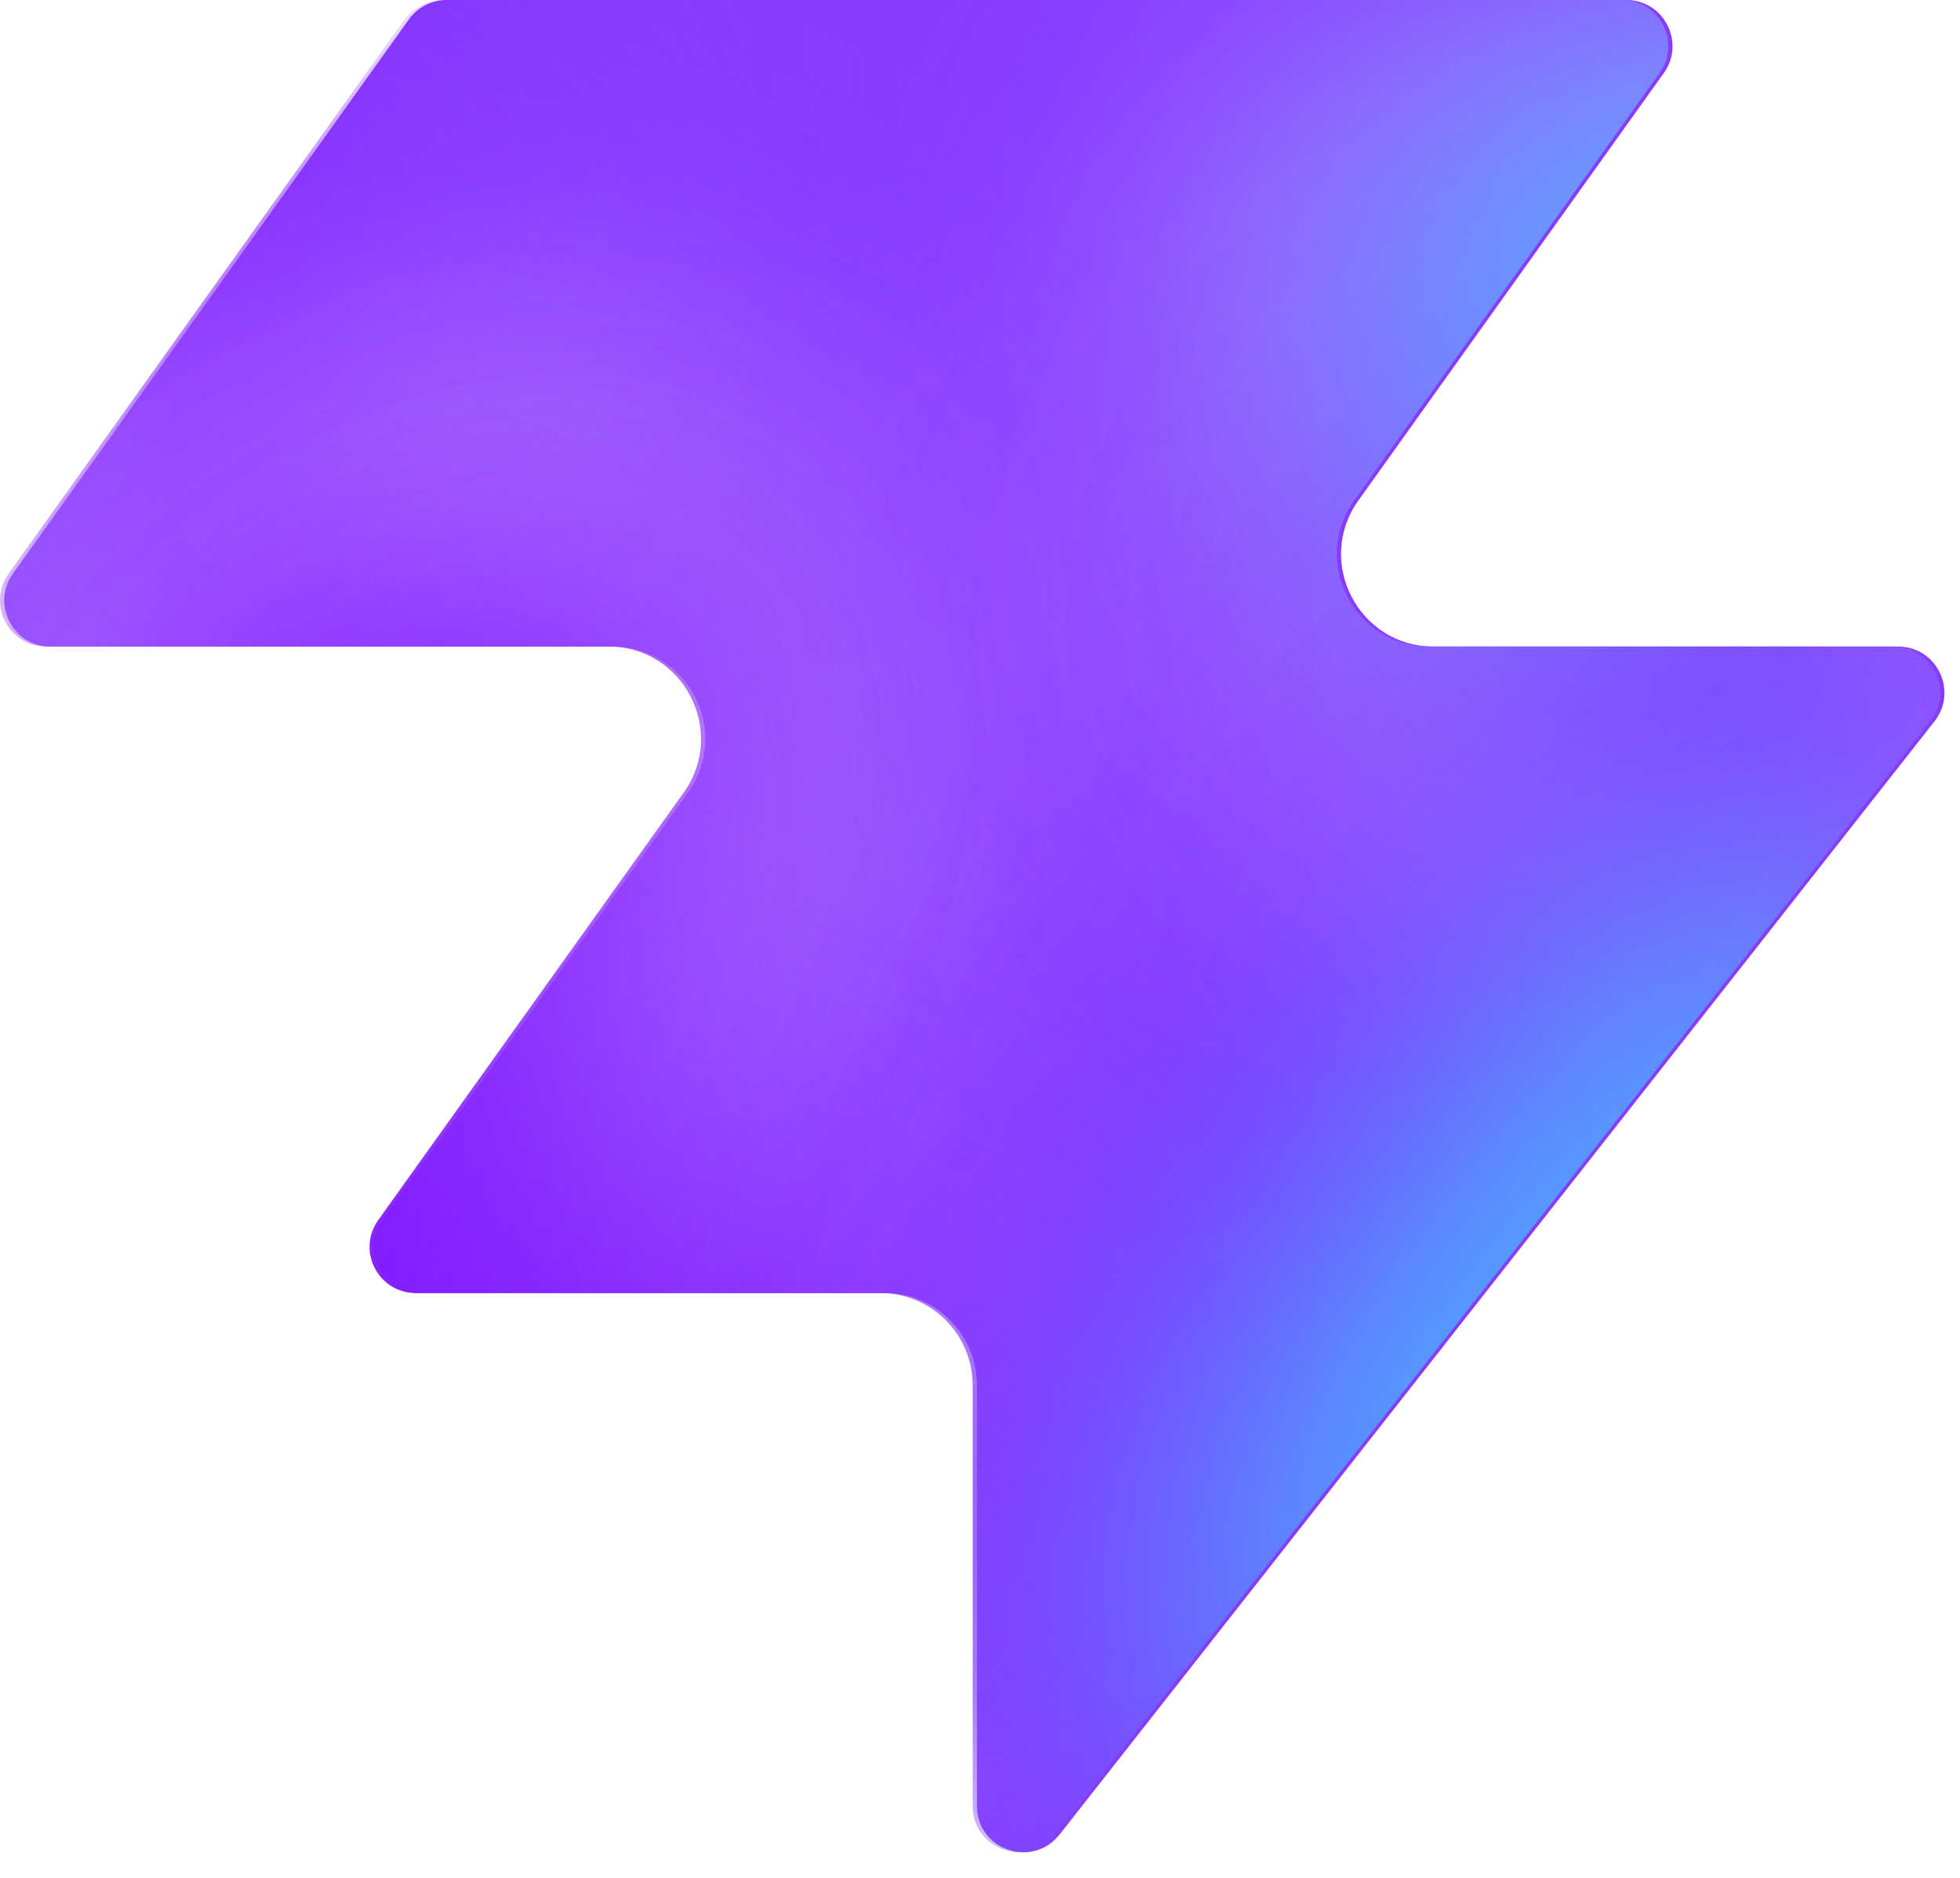
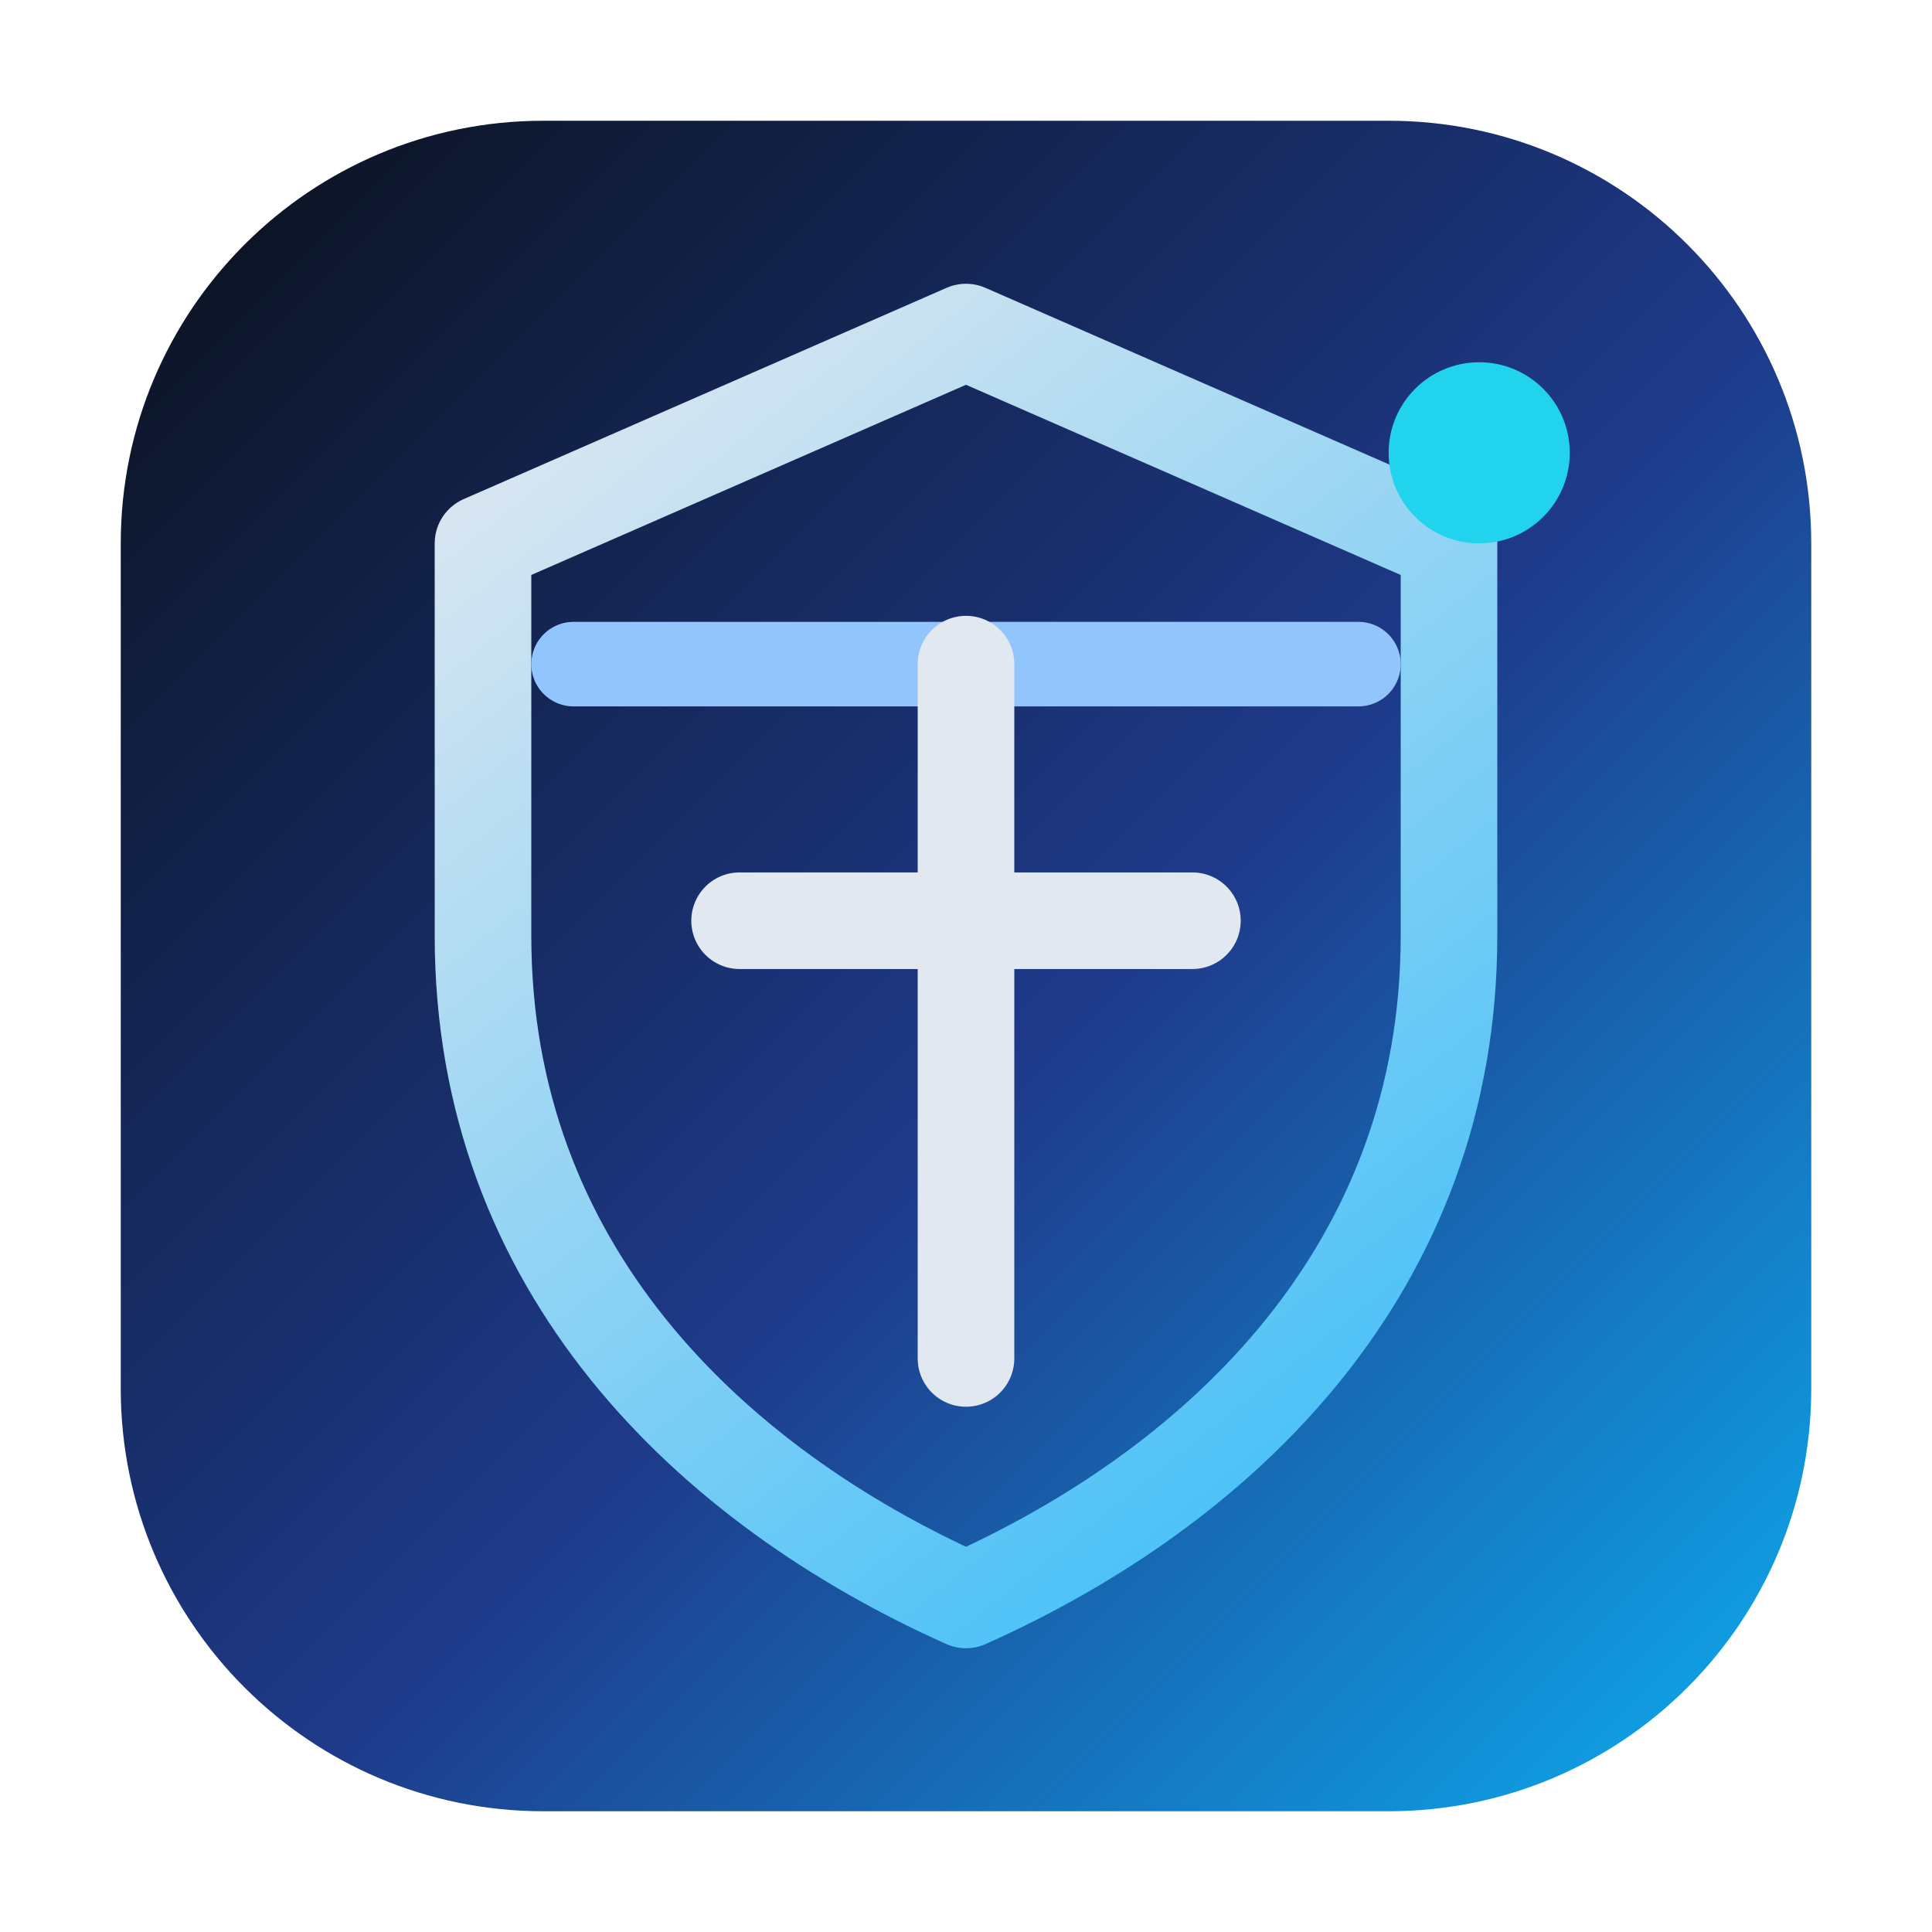
- <svg xmlns="http://www.w3.org/2000/svg" width="48" height="46" fill="none" viewBox="0 0 48 46">
-   <path fill="#863bff" d="M25.946 44.938c-.664.845-2.021.375-2.021-.698V33.937a2.26 2.26 0 0 0-2.262-2.262H10.287c-.92 0-1.456-1.04-.92-1.788l7.48-10.471c1.07-1.497 0-3.578-1.842-3.578H1.237c-.92 0-1.456-1.04-.92-1.788L10.013.474c.214-.297.556-.474.92-.474h28.894c.92 0 1.456 1.04.92 1.788l-7.48 10.471c-1.07 1.498 0 3.579 1.842 3.579h11.377c.943 0 1.473 1.088.89 1.83L25.947 44.94z" style="fill:#863bff;fill:color(display-p3 .525 .23 1);fill-opacity:1" />
-   <mask id="a" width="48" height="46" x="0" y="0" maskUnits="userSpaceOnUse" style="mask-type:alpha">
-     <path fill="#000" d="M25.842 44.938c-.664.844-2.021.375-2.021-.698V33.937a2.26 2.26 0 0 0-2.262-2.262H10.183c-.92 0-1.456-1.04-.92-1.788l7.48-10.471c1.07-1.498 0-3.579-1.842-3.579H1.133c-.92 0-1.456-1.04-.92-1.787L9.91.473c.214-.297.556-.474.92-.474h28.894c.92 0 1.456 1.04.92 1.788l-7.48 10.471c-1.07 1.498 0 3.578 1.842 3.578h11.377c.943 0 1.473 1.088.89 1.832L25.843 44.94z" style="fill:#000;fill-opacity:1" />
-   </mask>
-   <g mask="url(#a)">
-     <g filter="url(#b)">
-       <ellipse cx="5.508" cy="14.704" fill="#ede6ff" rx="5.508" ry="14.704" style="fill:#ede6ff;fill:color(display-p3 .927 .903 1);fill-opacity:1" transform="matrix(.00324 1 1 -.00324 -4.47 31.516)" />
-     </g>
-     <g filter="url(#c)">
-       <ellipse cx="10.399" cy="29.851" fill="#ede6ff" rx="10.399" ry="29.851" style="fill:#ede6ff;fill:color(display-p3 .927 .903 1);fill-opacity:1" transform="matrix(.00324 1 1 -.00324 -39.328 7.883)" />
-     </g>
-     <g filter="url(#d)">
-       <ellipse cx="5.508" cy="30.487" fill="#7e14ff" rx="5.508" ry="30.487" style="fill:#7e14ff;fill:color(display-p3 .492 .077 1);fill-opacity:1" transform="rotate(89.814 -25.913 -14.639)scale(1 -1)" />
-     </g>
-     <g filter="url(#e)">
-       <ellipse cx="5.508" cy="30.599" fill="#7e14ff" rx="5.508" ry="30.599" style="fill:#7e14ff;fill:color(display-p3 .492 .077 1);fill-opacity:1" transform="rotate(89.814 -32.644 -3.334)scale(1 -1)" />
-     </g>
-     <g filter="url(#f)">
-       <ellipse cx="5.508" cy="30.599" fill="#7e14ff" rx="5.508" ry="30.599" style="fill:#7e14ff;fill:color(display-p3 .492 .077 1);fill-opacity:1" transform="matrix(.00324 1 1 -.00324 -34.34 30.47)" />
-     </g>
-     <g filter="url(#g)">
-       <ellipse cx="14.072" cy="22.078" fill="#ede6ff" rx="14.072" ry="22.078" style="fill:#ede6ff;fill:color(display-p3 .927 .903 1);fill-opacity:1" transform="rotate(93.35 24.506 48.493)scale(-1 1)" />
-     </g>
-     <g filter="url(#h)">
-       <ellipse cx="3.47" cy="21.501" fill="#7e14ff" rx="3.47" ry="21.501" style="fill:#7e14ff;fill:color(display-p3 .492 .077 1);fill-opacity:1" transform="rotate(89.009 28.708 47.59)scale(-1 1)" />
-     </g>
-     <g filter="url(#i)">
-       <ellipse cx="3.47" cy="21.501" fill="#7e14ff" rx="3.47" ry="21.501" style="fill:#7e14ff;fill:color(display-p3 .492 .077 1);fill-opacity:1" transform="rotate(89.009 28.708 47.59)scale(-1 1)" />
-     </g>
-     <g filter="url(#j)">
-       <ellipse cx=".387" cy="8.972" fill="#7e14ff" rx="4.407" ry="29.108" style="fill:#7e14ff;fill:color(display-p3 .492 .077 1);fill-opacity:1" transform="rotate(39.51 .387 8.972)" />
-     </g>
-     <g filter="url(#k)">
-       <ellipse cx="47.523" cy="-6.092" fill="#7e14ff" rx="4.407" ry="29.108" style="fill:#7e14ff;fill:color(display-p3 .492 .077 1);fill-opacity:1" transform="rotate(37.892 47.523 -6.092)" />
-     </g>
-     <g filter="url(#l)">
-       <ellipse cx="41.412" cy="6.333" fill="#47bfff" rx="5.971" ry="9.665" style="fill:#47bfff;fill:color(display-p3 .28 .748 1);fill-opacity:1" transform="rotate(37.892 41.412 6.333)" />
-     </g>
-     <g filter="url(#m)">
-       <ellipse cx="-1.879" cy="38.332" fill="#7e14ff" rx="4.407" ry="29.108" style="fill:#7e14ff;fill:color(display-p3 .492 .077 1);fill-opacity:1" transform="rotate(37.892 -1.88 38.332)" />
-     </g>
-     <g filter="url(#n)">
-       <ellipse cx="-1.879" cy="38.332" fill="#7e14ff" rx="4.407" ry="29.108" style="fill:#7e14ff;fill:color(display-p3 .492 .077 1);fill-opacity:1" transform="rotate(37.892 -1.88 38.332)" />
-     </g>
-     <g filter="url(#o)">
-       <ellipse cx="35.651" cy="29.907" fill="#7e14ff" rx="4.407" ry="29.108" style="fill:#7e14ff;fill:color(display-p3 .492 .077 1);fill-opacity:1" transform="rotate(37.892 35.651 29.907)" />
-     </g>
-     <g filter="url(#p)">
-       <ellipse cx="38.418" cy="32.4" fill="#47bfff" rx="5.971" ry="15.297" style="fill:#47bfff;fill:color(display-p3 .28 .748 1);fill-opacity:1" transform="rotate(37.892 38.418 32.4)" />
-     </g>
-   </g>
+ <svg xmlns="http://www.w3.org/2000/svg" viewBox="0 0 64 64" role="img" aria-label="Titan portfolio icon">
  <defs>
-     <filter id="b" width="60.045" height="41.654" x="-19.77" y="16.149" color-interpolation-filters="sRGB" filterUnits="userSpaceOnUse">
-       <feFlood flood-opacity="0" result="BackgroundImageFix" />
-       <feBlend in="SourceGraphic" in2="BackgroundImageFix" result="shape" />
-       <feGaussianBlur result="effect1_foregroundBlur_2002_17158" stdDeviation="7.659" />
-     </filter>
-     <filter id="c" width="90.34" height="51.437" x="-54.613" y="-7.533" color-interpolation-filters="sRGB" filterUnits="userSpaceOnUse">
-       <feFlood flood-opacity="0" result="BackgroundImageFix" />
-       <feBlend in="SourceGraphic" in2="BackgroundImageFix" result="shape" />
-       <feGaussianBlur result="effect1_foregroundBlur_2002_17158" stdDeviation="7.659" />
-     </filter>
-     <filter id="d" width="79.355" height="29.4" x="-49.64" y="2.03" color-interpolation-filters="sRGB" filterUnits="userSpaceOnUse">
-       <feFlood flood-opacity="0" result="BackgroundImageFix" />
-       <feBlend in="SourceGraphic" in2="BackgroundImageFix" result="shape" />
-       <feGaussianBlur result="effect1_foregroundBlur_2002_17158" stdDeviation="4.596" />
-     </filter>
-     <filter id="e" width="79.579" height="29.4" x="-45.045" y="20.029" color-interpolation-filters="sRGB" filterUnits="userSpaceOnUse">
-       <feFlood flood-opacity="0" result="BackgroundImageFix" />
-       <feBlend in="SourceGraphic" in2="BackgroundImageFix" result="shape" />
-       <feGaussianBlur result="effect1_foregroundBlur_2002_17158" stdDeviation="4.596" />
-     </filter>
-     <filter id="f" width="79.579" height="29.4" x="-43.513" y="21.178" color-interpolation-filters="sRGB" filterUnits="userSpaceOnUse">
-       <feFlood flood-opacity="0" result="BackgroundImageFix" />
-       <feBlend in="SourceGraphic" in2="BackgroundImageFix" result="shape" />
-       <feGaussianBlur result="effect1_foregroundBlur_2002_17158" stdDeviation="4.596" />
-     </filter>
-     <filter id="g" width="74.749" height="58.852" x="15.756" y="-17.901" color-interpolation-filters="sRGB" filterUnits="userSpaceOnUse">
-       <feFlood flood-opacity="0" result="BackgroundImageFix" />
-       <feBlend in="SourceGraphic" in2="BackgroundImageFix" result="shape" />
-       <feGaussianBlur result="effect1_foregroundBlur_2002_17158" stdDeviation="7.659" />
-     </filter>
-     <filter id="h" width="61.377" height="25.362" x="23.548" y="2.284" color-interpolation-filters="sRGB" filterUnits="userSpaceOnUse">
-       <feFlood flood-opacity="0" result="BackgroundImageFix" />
-       <feBlend in="SourceGraphic" in2="BackgroundImageFix" result="shape" />
-       <feGaussianBlur result="effect1_foregroundBlur_2002_17158" stdDeviation="4.596" />
-     </filter>
-     <filter id="i" width="61.377" height="25.362" x="23.548" y="2.284" color-interpolation-filters="sRGB" filterUnits="userSpaceOnUse">
-       <feFlood flood-opacity="0" result="BackgroundImageFix" />
-       <feBlend in="SourceGraphic" in2="BackgroundImageFix" result="shape" />
-       <feGaussianBlur result="effect1_foregroundBlur_2002_17158" stdDeviation="4.596" />
-     </filter>
-     <filter id="j" width="56.045" height="63.649" x="-27.636" y="-22.853" color-interpolation-filters="sRGB" filterUnits="userSpaceOnUse">
-       <feFlood flood-opacity="0" result="BackgroundImageFix" />
-       <feBlend in="SourceGraphic" in2="BackgroundImageFix" result="shape" />
-       <feGaussianBlur result="effect1_foregroundBlur_2002_17158" stdDeviation="4.596" />
-     </filter>
-     <filter id="k" width="54.814" height="64.646" x="20.116" y="-38.415" color-interpolation-filters="sRGB" filterUnits="userSpaceOnUse">
-       <feFlood flood-opacity="0" result="BackgroundImageFix" />
-       <feBlend in="SourceGraphic" in2="BackgroundImageFix" result="shape" />
-       <feGaussianBlur result="effect1_foregroundBlur_2002_17158" stdDeviation="4.596" />
-     </filter>
-     <filter id="l" width="33.541" height="35.313" x="24.641" y="-11.323" color-interpolation-filters="sRGB" filterUnits="userSpaceOnUse">
-       <feFlood flood-opacity="0" result="BackgroundImageFix" />
-       <feBlend in="SourceGraphic" in2="BackgroundImageFix" result="shape" />
-       <feGaussianBlur result="effect1_foregroundBlur_2002_17158" stdDeviation="4.596" />
-     </filter>
-     <filter id="m" width="54.814" height="64.646" x="-29.286" y="6.009" color-interpolation-filters="sRGB" filterUnits="userSpaceOnUse">
-       <feFlood flood-opacity="0" result="BackgroundImageFix" />
-       <feBlend in="SourceGraphic" in2="BackgroundImageFix" result="shape" />
-       <feGaussianBlur result="effect1_foregroundBlur_2002_17158" stdDeviation="4.596" />
-     </filter>
-     <filter id="n" width="54.814" height="64.646" x="-29.286" y="6.009" color-interpolation-filters="sRGB" filterUnits="userSpaceOnUse">
-       <feFlood flood-opacity="0" result="BackgroundImageFix" />
-       <feBlend in="SourceGraphic" in2="BackgroundImageFix" result="shape" />
-       <feGaussianBlur result="effect1_foregroundBlur_2002_17158" stdDeviation="4.596" />
-     </filter>
-     <filter id="o" width="54.814" height="64.646" x="8.244" y="-2.416" color-interpolation-filters="sRGB" filterUnits="userSpaceOnUse">
-       <feFlood flood-opacity="0" result="BackgroundImageFix" />
-       <feBlend in="SourceGraphic" in2="BackgroundImageFix" result="shape" />
-       <feGaussianBlur result="effect1_foregroundBlur_2002_17158" stdDeviation="4.596" />
-     </filter>
-     <filter id="p" width="39.409" height="43.623" x="18.713" y="10.588" color-interpolation-filters="sRGB" filterUnits="userSpaceOnUse">
-       <feFlood flood-opacity="0" result="BackgroundImageFix" />
-       <feBlend in="SourceGraphic" in2="BackgroundImageFix" result="shape" />
-       <feGaussianBlur result="effect1_foregroundBlur_2002_17158" stdDeviation="4.596" />
-     </filter>
+     <linearGradient id="titanBg" x1="6" y1="6" x2="58" y2="58" gradientUnits="userSpaceOnUse">
+       <stop offset="0" stop-color="#0b1220" />
+       <stop offset="0.55" stop-color="#1e3a8a" />
+       <stop offset="1" stop-color="#0ea5e9" />
+     </linearGradient>
+     <linearGradient id="titanGlow" x1="16" y1="12" x2="48" y2="52" gradientUnits="userSpaceOnUse">
+       <stop offset="0" stop-color="#e2e8f0" />
+       <stop offset="1" stop-color="#38bdf8" />
+     </linearGradient>
  </defs>
+   <rect x="4" y="4" width="56" height="56" rx="14" fill="url(#titanBg)" />
+   <path d="M32 11 48 18v13c0 11-7.5 18.2-16 22-8.5-3.8-16-11-16-22V18l16-7z" fill="none" stroke="url(#titanGlow)" stroke-width="3.2" stroke-linejoin="round" />
+   <path d="M19 22h26" stroke="#93c5fd" stroke-width="2.8" stroke-linecap="round" />
+   <path d="M32 22v23" stroke="#e2e8f0" stroke-width="3.2" stroke-linecap="round" />
+   <path d="M24.5 30.5h15" stroke="#e2e8f0" stroke-width="3.2" stroke-linecap="round" />
+   <circle cx="49" cy="15" r="3" fill="#22d3ee" />
</svg>
